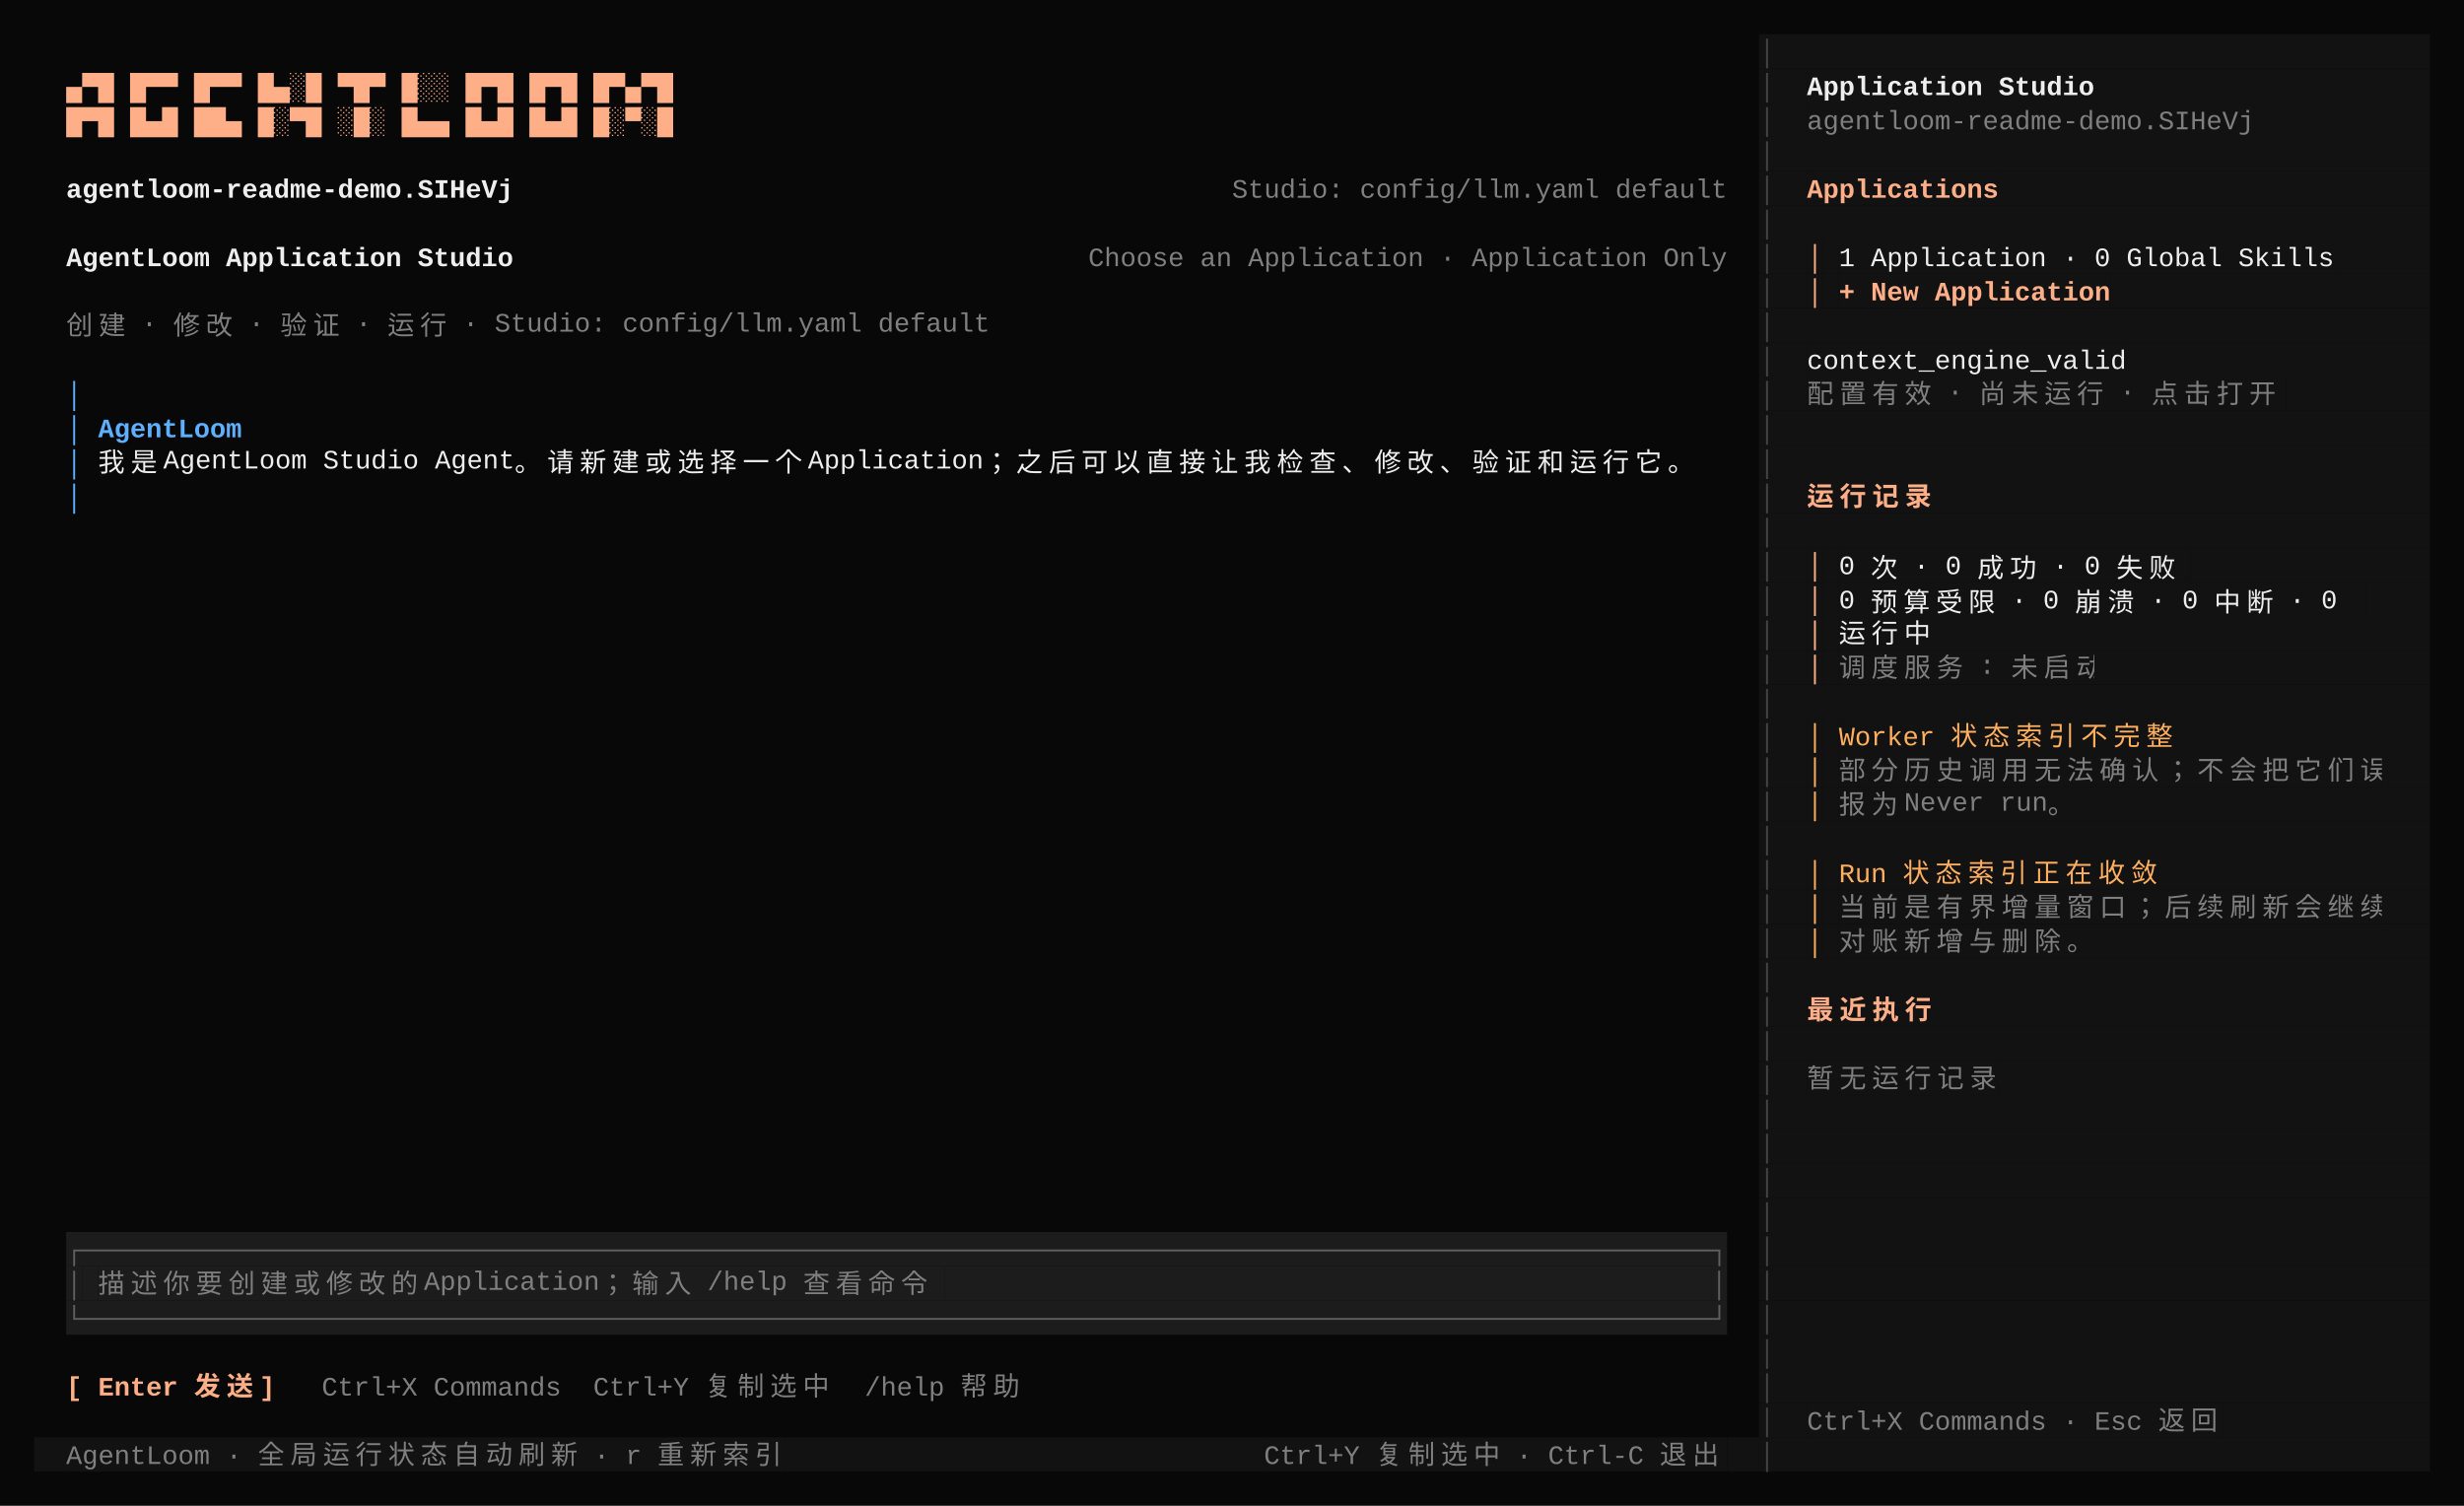
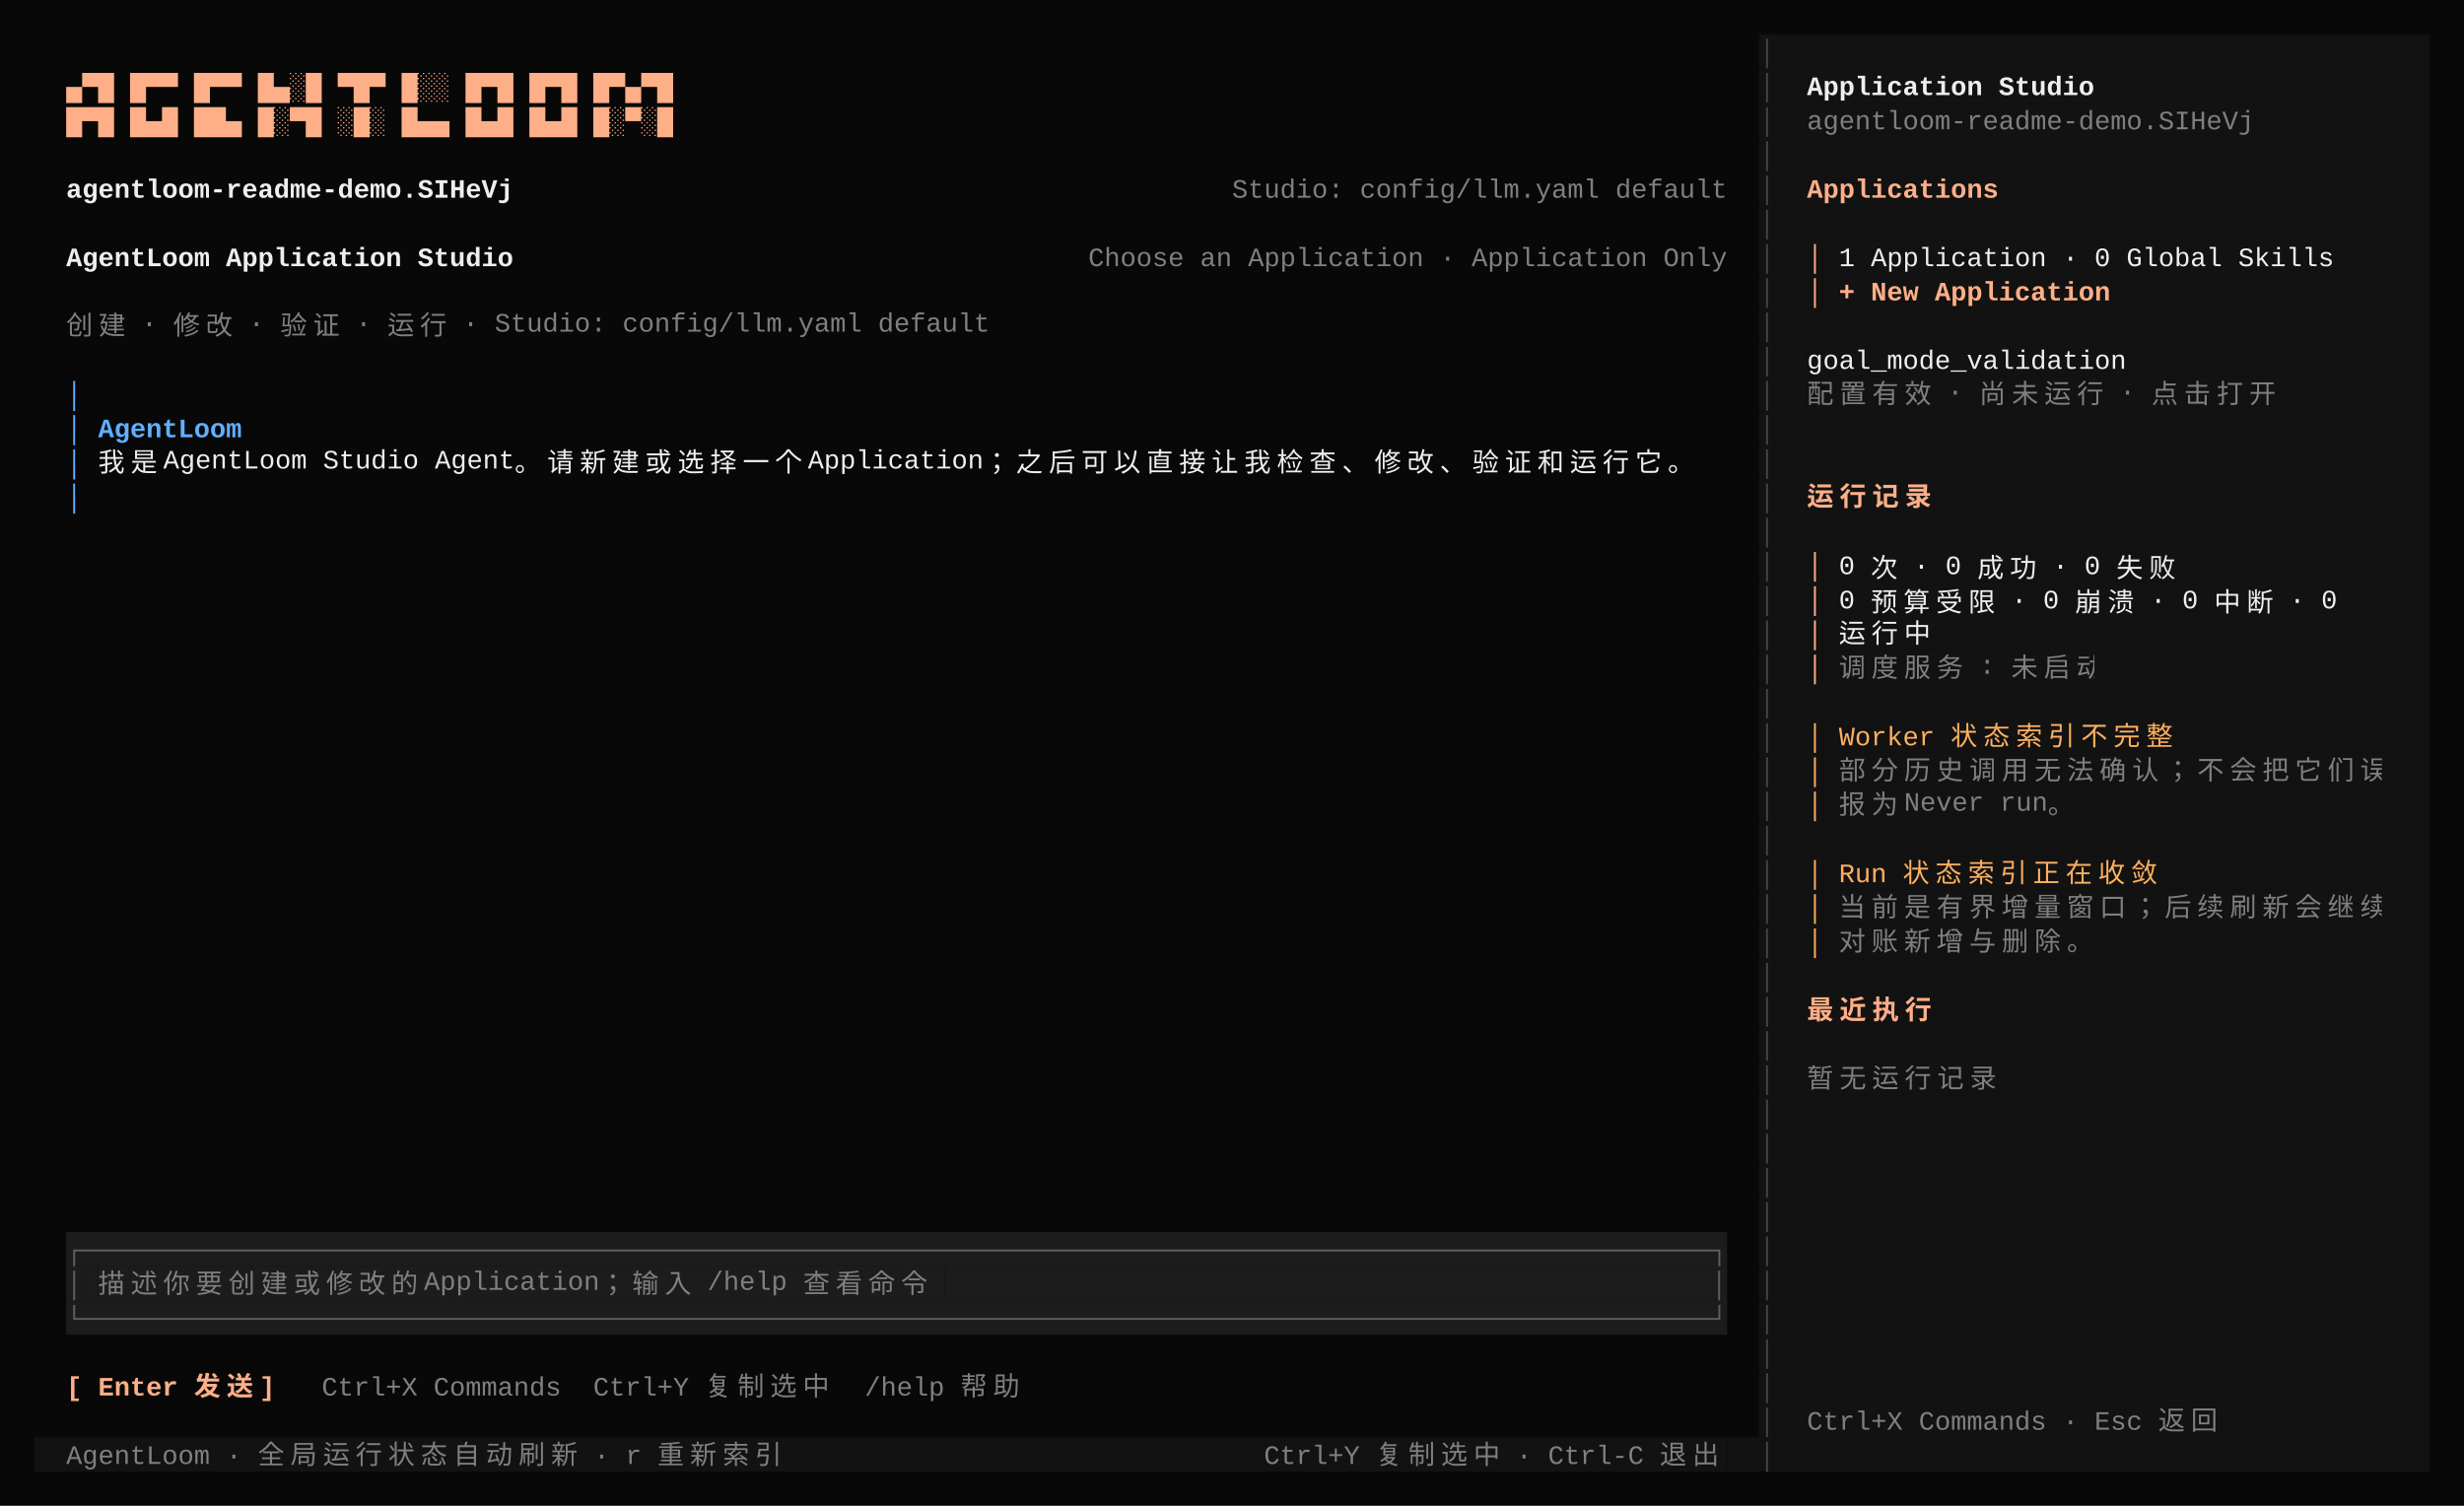
<svg xmlns="http://www.w3.org/2000/svg" width="1296" height="792" viewBox="0 0 1296 792" role="img" aria-labelledby="title desc">
  <rect width="100%" height="100%" fill="#080808" />
  <style>text{font-family:Menlo,Monaco,Consolas,"Liberation Mono",monospace;font-size:14px;font-variant-ligatures:none}</style>
  <rect x="925.2" y="18.0" width="8.4" height="18" fill="#121212" />
  <text x="925.2" y="32.0" fill="#444444" font-weight="400">│</text>
  <rect x="933.6" y="18.0" width="344.4" height="18" fill="#121212" />
  <text x="34.8" y="50.0" fill="#ffaf87" font-weight="400">▄▀█ █▀▀ █▀▀ █▄░█ ▀█▀ █░░ █▀█ █▀█ █▀▄▀█</text>
  <rect x="925.2" y="36.0" width="8.4" height="18" fill="#121212" />
  <text x="925.2" y="50.0" fill="#444444" font-weight="400">│</text>
  <rect x="933.6" y="36.0" width="16.8" height="18" fill="#121212" />
  <rect x="950.4" y="36.0" width="151.2" height="18" fill="#121212" />
  <text x="950.4" y="50.0" fill="#eeeeee" font-weight="700">Application Studio</text>
  <rect x="1101.6" y="36.0" width="176.4" height="18" fill="#121212" />
  <text x="34.8" y="68.0" fill="#ffaf87" font-weight="400">█▀█ █▄█ ██▄ █░▀█ ░█░ █▄▄ █▄█ █▄█ █░▀░█</text>
  <rect x="925.2" y="54.0" width="8.4" height="18" fill="#121212" />
  <text x="925.2" y="68.0" fill="#444444" font-weight="400">│</text>
  <rect x="933.6" y="54.0" width="16.8" height="18" fill="#121212" />
  <rect x="950.4" y="54.0" width="235.2" height="18" fill="#121212" />
  <text x="950.4" y="68.0" fill="#7f7f7f" font-weight="400">agentloom-readme-demo.SIHeVj</text>
  <rect x="1185.6" y="54.0" width="92.4" height="18" fill="#121212" />
  <rect x="925.2" y="72.0" width="8.4" height="18" fill="#121212" />
  <text x="925.2" y="86.0" fill="#444444" font-weight="400">│</text>
  <rect x="933.6" y="72.0" width="344.4" height="18" fill="#121212" />
  <text x="34.8" y="104.0" fill="#eeeeee" font-weight="700">agentloom-readme-demo.SIHeVj</text>
  <text x="648.0" y="104.0" fill="#7f7f7f" font-weight="400">Studio: config/llm.yaml default</text>
  <rect x="925.2" y="90.0" width="8.4" height="18" fill="#121212" />
  <text x="925.2" y="104.0" fill="#444444" font-weight="400">│</text>
  <rect x="933.6" y="90.0" width="16.8" height="18" fill="#121212" />
  <rect x="950.4" y="90.0" width="100.8" height="18" fill="#121212" />
  <text x="950.4" y="104.0" fill="#ffaf87" font-weight="700">Applications</text>
  <rect x="1051.2" y="90.0" width="226.8" height="18" fill="#121212" />
  <rect x="925.2" y="108.0" width="8.4" height="18" fill="#121212" />
  <text x="925.2" y="122.0" fill="#444444" font-weight="400">│</text>
  <rect x="933.6" y="108.0" width="344.4" height="18" fill="#121212" />
  <text x="34.8" y="140.0" fill="#eeeeee" font-weight="700">AgentLoom Application Studio</text>
  <text x="572.4" y="140.0" fill="#7f7f7f" font-weight="400">Choose an Application · Application Only</text>
  <rect x="925.2" y="126.0" width="8.4" height="18" fill="#121212" />
  <text x="925.2" y="140.0" fill="#444444" font-weight="400">│</text>
  <rect x="933.6" y="126.0" width="16.8" height="18" fill="#121212" />
  <rect x="950.4" y="126.0" width="8.4" height="18" fill="#121212" />
  <text x="950.4" y="140.0" fill="#ffaf87" font-weight="400">│</text>
  <rect x="958.8" y="126.0" width="8.4" height="18" fill="#121212" />
  <rect x="967.2" y="126.0" width="260.4" height="18" fill="#121212" />
  <text x="967.2" y="140.0" fill="#eeeeee" font-weight="400">1 Application · 0 Global Skills</text>
  <rect x="1227.6" y="126.0" width="50.4" height="18" fill="#121212" />
  <rect x="925.2" y="144.0" width="8.4" height="18" fill="#121212" />
  <text x="925.2" y="158.0" fill="#444444" font-weight="400">│</text>
  <rect x="933.6" y="144.0" width="16.8" height="18" fill="#121212" />
  <rect x="950.4" y="144.0" width="8.4" height="18" fill="#121212" />
  <text x="950.4" y="158.0" fill="#ffaf87" font-weight="400">│</text>
  <rect x="958.8" y="144.0" width="8.4" height="18" fill="#121212" />
  <rect x="967.2" y="144.0" width="142.8" height="18" fill="#121212" />
  <text x="967.2" y="158.0" fill="#ffaf87" font-weight="700">+ New Application</text>
  <rect x="1110.0" y="144.0" width="168.0" height="18" fill="#121212" />
  <text x="34.8" y="176.0" fill="#7f7f7f" font-weight="400">创 建  · 修 改  · 验 证  · 运 行   ·  Studio: config/llm.yaml default</text>
  <rect x="925.2" y="162.0" width="8.4" height="18" fill="#121212" />
  <text x="925.2" y="176.0" fill="#444444" font-weight="400">│</text>
  <rect x="933.6" y="162.0" width="344.4" height="18" fill="#121212" />
  <rect x="925.2" y="180.0" width="8.4" height="18" fill="#121212" />
  <text x="925.2" y="194.0" fill="#444444" font-weight="400">│</text>
  <rect x="933.6" y="180.0" width="16.8" height="18" fill="#121212" />
  <rect x="950.4" y="180.0" width="168.0" height="18" fill="#121212" />
-   <text x="950.4" y="194.0" fill="#eeeeee" font-weight="400">context_engine_validation</text>
+   <text x="950.4" y="194.0" fill="#eeeeee" font-weight="400">goal_mode_validation</text>
  <rect x="1118.4" y="180.0" width="159.6" height="18" fill="#121212" />
  <text x="34.8" y="212.0" fill="#5fafff" font-weight="400">│</text>
  <rect x="925.2" y="198.0" width="8.4" height="18" fill="#121212" />
  <text x="925.2" y="212.0" fill="#444444" font-weight="400">│</text>
  <rect x="933.6" y="198.0" width="16.8" height="18" fill="#121212" />
  <rect x="950.4" y="198.0" width="252.0" height="18" fill="#121212" />
  <text x="950.4" y="212.0" fill="#7f7f7f" font-weight="400">配 置 有 效  · 尚 未 运 行  · 点 击 打 开 </text>
  <rect x="1202.4" y="198.0" width="75.6" height="18" fill="#121212" />
  <text x="34.8" y="230.0" fill="#5fafff" font-weight="400">│</text>
  <text x="51.6" y="230.0" fill="#5fafff" font-weight="700">AgentLoom</text>
  <rect x="925.2" y="216.0" width="8.4" height="18" fill="#121212" />
  <text x="925.2" y="230.0" fill="#444444" font-weight="400">│</text>
  <rect x="933.6" y="216.0" width="344.4" height="18" fill="#121212" />
  <text x="34.8" y="248.0" fill="#5fafff" font-weight="400">│</text>
  <text x="51.6" y="248.0" fill="#eeeeee" font-weight="400">我 是  AgentLoom Studio Agent。 请 新 建 或 选 择 一 个  Application； 之 后 可 以 直 接 让 我 检 查 、 修 改 、 验 证 和 运 行 它 。 </text>
  <rect x="925.2" y="234.0" width="8.4" height="18" fill="#121212" />
  <text x="925.2" y="248.0" fill="#444444" font-weight="400">│</text>
  <rect x="933.6" y="234.0" width="344.4" height="18" fill="#121212" />
  <text x="34.8" y="266.0" fill="#5fafff" font-weight="400">│</text>
  <rect x="925.2" y="252.0" width="8.4" height="18" fill="#121212" />
  <text x="925.2" y="266.0" fill="#444444" font-weight="400">│</text>
  <rect x="933.6" y="252.0" width="16.8" height="18" fill="#121212" />
  <rect x="950.4" y="252.0" width="67.2" height="18" fill="#121212" />
  <text x="950.4" y="266.0" fill="#ffaf87" font-weight="700">运 行 记 录 </text>
  <rect x="1017.6" y="252.0" width="260.4" height="18" fill="#121212" />
  <rect x="925.2" y="270.0" width="8.4" height="18" fill="#121212" />
  <text x="925.2" y="284.0" fill="#444444" font-weight="400">│</text>
  <rect x="933.6" y="270.0" width="344.4" height="18" fill="#121212" />
  <rect x="925.2" y="288.0" width="8.4" height="18" fill="#121212" />
  <text x="925.2" y="302.0" fill="#444444" font-weight="400">│</text>
  <rect x="933.6" y="288.0" width="16.8" height="18" fill="#121212" />
  <rect x="950.4" y="288.0" width="8.4" height="18" fill="#121212" />
  <text x="950.4" y="302.0" fill="#ffaf87" font-weight="400">│</text>
  <rect x="958.8" y="288.0" width="8.4" height="18" fill="#121212" />
  <rect x="967.2" y="288.0" width="184.8" height="18" fill="#121212" />
  <text x="967.2" y="302.0" fill="#eeeeee" font-weight="400">0 次  · 0 成 功  · 0 失 败 </text>
  <rect x="1152.0" y="288.0" width="126.0" height="18" fill="#121212" />
  <rect x="925.2" y="306.0" width="8.4" height="18" fill="#121212" />
  <text x="925.2" y="320.0" fill="#444444" font-weight="400">│</text>
  <rect x="933.6" y="306.0" width="16.8" height="18" fill="#121212" />
  <rect x="950.4" y="306.0" width="8.4" height="18" fill="#121212" />
  <text x="950.4" y="320.0" fill="#ffaf87" font-weight="400">│</text>
  <rect x="958.8" y="306.0" width="8.4" height="18" fill="#121212" />
  <rect x="967.2" y="306.0" width="277.2" height="18" fill="#121212" />
  <text x="967.2" y="320.0" fill="#eeeeee" font-weight="400">0 预 算 受 限  · 0 崩 溃  · 0 中 断  · 0 </text>
  <rect x="1244.4" y="306.0" width="33.6" height="18" fill="#121212" />
  <rect x="925.2" y="324.0" width="8.4" height="18" fill="#121212" />
  <text x="925.2" y="338.0" fill="#444444" font-weight="400">│</text>
  <rect x="933.6" y="324.0" width="16.8" height="18" fill="#121212" />
  <rect x="950.4" y="324.0" width="8.4" height="18" fill="#121212" />
  <text x="950.4" y="338.0" fill="#ffaf87" font-weight="400">│</text>
  <rect x="958.8" y="324.0" width="8.4" height="18" fill="#121212" />
  <rect x="967.2" y="324.0" width="50.4" height="18" fill="#121212" />
  <text x="967.2" y="338.0" fill="#eeeeee" font-weight="400">运 行 中 </text>
  <rect x="1017.6" y="324.0" width="260.4" height="18" fill="#121212" />
  <rect x="925.2" y="342.0" width="8.4" height="18" fill="#121212" />
  <text x="925.2" y="356.0" fill="#444444" font-weight="400">│</text>
  <rect x="933.6" y="342.0" width="16.8" height="18" fill="#121212" />
  <rect x="950.4" y="342.0" width="8.4" height="18" fill="#121212" />
  <text x="950.4" y="356.0" fill="#ffaf87" font-weight="400">│</text>
  <rect x="958.8" y="342.0" width="8.4" height="18" fill="#121212" />
  <rect x="967.2" y="342.0" width="134.4" height="18" fill="#121212" />
  <text x="967.2" y="356.0" fill="#7f7f7f" font-weight="400">调 度 服 务 : 未 启 动 </text>
  <rect x="1101.6" y="342.0" width="176.4" height="18" fill="#121212" />
  <rect x="925.2" y="360.0" width="8.4" height="18" fill="#121212" />
  <text x="925.2" y="374.0" fill="#444444" font-weight="400">│</text>
  <rect x="933.6" y="360.0" width="344.4" height="18" fill="#121212" />
  <rect x="925.2" y="378.0" width="8.4" height="18" fill="#121212" />
  <text x="925.2" y="392.0" fill="#444444" font-weight="400">│</text>
  <rect x="933.6" y="378.0" width="16.8" height="18" fill="#121212" />
  <rect x="950.4" y="378.0" width="8.4" height="18" fill="#121212" />
  <text x="950.4" y="392.0" fill="#ffaf5f" font-weight="400">│</text>
  <rect x="958.8" y="378.0" width="8.4" height="18" fill="#121212" />
  <rect x="967.2" y="378.0" width="176.4" height="18" fill="#121212" />
  <text x="967.2" y="392.0" fill="#ffaf5f" font-weight="400">Worker 状 态 索 引 不 完 整 </text>
  <rect x="1143.6" y="378.0" width="134.4" height="18" fill="#121212" />
  <rect x="925.2" y="396.0" width="8.4" height="18" fill="#121212" />
  <text x="925.2" y="410.0" fill="#444444" font-weight="400">│</text>
  <rect x="933.6" y="396.0" width="16.8" height="18" fill="#121212" />
  <rect x="950.4" y="396.0" width="8.4" height="18" fill="#121212" />
  <text x="950.4" y="410.0" fill="#ffaf5f" font-weight="400">│</text>
  <rect x="958.8" y="396.0" width="8.4" height="18" fill="#121212" />
  <rect x="967.2" y="396.0" width="285.6" height="18" fill="#121212" />
  <text x="967.2" y="410.0" fill="#7f7f7f" font-weight="400">部 分 历 史 调 用 无 法 确 认 ； 不 会 把 它 们 误 </text>
  <rect x="1252.8" y="396.0" width="25.2" height="18" fill="#121212" />
  <rect x="925.2" y="414.0" width="8.4" height="18" fill="#121212" />
  <text x="925.2" y="428.0" fill="#444444" font-weight="400">│</text>
  <rect x="933.6" y="414.0" width="16.8" height="18" fill="#121212" />
  <rect x="950.4" y="414.0" width="8.4" height="18" fill="#121212" />
  <text x="950.4" y="428.0" fill="#ffaf5f" font-weight="400">│</text>
  <rect x="958.8" y="414.0" width="8.4" height="18" fill="#121212" />
  <rect x="967.2" y="414.0" width="134.4" height="18" fill="#121212" />
  <text x="967.2" y="428.0" fill="#7f7f7f" font-weight="400">报 为  Never run。 </text>
  <rect x="1101.6" y="414.0" width="176.4" height="18" fill="#121212" />
  <rect x="925.2" y="432.0" width="8.4" height="18" fill="#121212" />
  <text x="925.2" y="446.0" fill="#444444" font-weight="400">│</text>
  <rect x="933.6" y="432.0" width="344.4" height="18" fill="#121212" />
  <rect x="925.2" y="450.0" width="8.4" height="18" fill="#121212" />
  <text x="925.2" y="464.0" fill="#444444" font-weight="400">│</text>
  <rect x="933.6" y="450.0" width="16.8" height="18" fill="#121212" />
  <rect x="950.4" y="450.0" width="8.4" height="18" fill="#121212" />
  <text x="950.4" y="464.0" fill="#ffaf5f" font-weight="400">│</text>
  <rect x="958.8" y="450.0" width="8.4" height="18" fill="#121212" />
  <rect x="967.2" y="450.0" width="168.0" height="18" fill="#121212" />
  <text x="967.2" y="464.0" fill="#ffaf5f" font-weight="400">Run 状 态 索 引 正 在 收 敛 </text>
  <rect x="1135.2" y="450.0" width="142.8" height="18" fill="#121212" />
  <rect x="925.2" y="468.0" width="8.4" height="18" fill="#121212" />
  <text x="925.2" y="482.0" fill="#444444" font-weight="400">│</text>
  <rect x="933.6" y="468.0" width="16.8" height="18" fill="#121212" />
  <rect x="950.4" y="468.0" width="8.4" height="18" fill="#121212" />
  <text x="950.4" y="482.0" fill="#ffaf5f" font-weight="400">│</text>
  <rect x="958.8" y="468.0" width="8.4" height="18" fill="#121212" />
  <rect x="967.2" y="468.0" width="285.6" height="18" fill="#121212" />
  <text x="967.2" y="482.0" fill="#7f7f7f" font-weight="400">当 前 是 有 界 增 量 窗 口 ； 后 续 刷 新 会 继 续 </text>
  <rect x="1252.8" y="468.0" width="25.2" height="18" fill="#121212" />
  <rect x="925.2" y="486.0" width="8.4" height="18" fill="#121212" />
  <text x="925.2" y="500.0" fill="#444444" font-weight="400">│</text>
  <rect x="933.6" y="486.0" width="16.8" height="18" fill="#121212" />
  <rect x="950.4" y="486.0" width="8.4" height="18" fill="#121212" />
  <text x="950.4" y="500.0" fill="#ffaf5f" font-weight="400">│</text>
  <rect x="958.8" y="486.0" width="8.4" height="18" fill="#121212" />
  <rect x="967.2" y="486.0" width="134.4" height="18" fill="#121212" />
  <text x="967.2" y="500.0" fill="#7f7f7f" font-weight="400">对 账 新 增 与 删 除 。 </text>
  <rect x="1101.6" y="486.0" width="176.4" height="18" fill="#121212" />
  <rect x="925.2" y="504.0" width="8.4" height="18" fill="#121212" />
  <text x="925.2" y="518.0" fill="#444444" font-weight="400">│</text>
  <rect x="933.6" y="504.0" width="344.4" height="18" fill="#121212" />
  <rect x="925.2" y="522.0" width="8.4" height="18" fill="#121212" />
  <text x="925.2" y="536.0" fill="#444444" font-weight="400">│</text>
  <rect x="933.6" y="522.0" width="16.8" height="18" fill="#121212" />
  <rect x="950.4" y="522.0" width="67.2" height="18" fill="#121212" />
  <text x="950.4" y="536.0" fill="#ffaf87" font-weight="700">最 近 执 行 </text>
  <rect x="1017.6" y="522.0" width="260.4" height="18" fill="#121212" />
  <rect x="925.2" y="540.0" width="8.4" height="18" fill="#121212" />
  <text x="925.2" y="554.0" fill="#444444" font-weight="400">│</text>
  <rect x="933.6" y="540.0" width="344.4" height="18" fill="#121212" />
  <rect x="925.2" y="558.0" width="8.4" height="18" fill="#121212" />
  <text x="925.2" y="572.0" fill="#444444" font-weight="400">│</text>
  <rect x="933.6" y="558.0" width="16.8" height="18" fill="#121212" />
  <rect x="950.4" y="558.0" width="100.8" height="18" fill="#121212" />
  <text x="950.4" y="572.0" fill="#7f7f7f" font-weight="400">暂 无 运 行 记 录 </text>
  <rect x="1051.2" y="558.0" width="226.8" height="18" fill="#121212" />
  <rect x="925.2" y="576.0" width="8.4" height="18" fill="#121212" />
  <text x="925.2" y="590.0" fill="#444444" font-weight="400">│</text>
  <rect x="933.6" y="576.0" width="344.4" height="18" fill="#121212" />
  <rect x="925.2" y="594.0" width="8.4" height="18" fill="#121212" />
  <text x="925.2" y="608.0" fill="#444444" font-weight="400">│</text>
  <rect x="933.6" y="594.0" width="344.4" height="18" fill="#121212" />
  <rect x="925.2" y="612.0" width="8.4" height="18" fill="#121212" />
  <text x="925.2" y="626.0" fill="#444444" font-weight="400">│</text>
  <rect x="933.6" y="612.0" width="344.4" height="18" fill="#121212" />
  <rect x="925.2" y="630.0" width="8.4" height="18" fill="#121212" />
  <text x="925.2" y="644.0" fill="#444444" font-weight="400">│</text>
  <rect x="933.6" y="630.0" width="344.4" height="18" fill="#121212" />
  <rect x="34.8" y="648.0" width="873.6" height="18" fill="#1c1c1c" />
  <text x="34.8" y="662.0" fill="#5f5f5f" font-weight="400">┌──────────────────────────────────────────────────────────────────────────────────────────────────────┐</text>
  <rect x="925.2" y="648.0" width="8.4" height="18" fill="#121212" />
  <text x="925.2" y="662.0" fill="#444444" font-weight="400">│</text>
  <rect x="933.6" y="648.0" width="344.4" height="18" fill="#121212" />
  <rect x="34.8" y="666.0" width="8.4" height="18" fill="#1c1c1c" />
  <text x="34.8" y="680.0" fill="#5f5f5f" font-weight="400">│</text>
  <rect x="43.2" y="666.0" width="8.4" height="18" fill="#1c1c1c" />
  <rect x="51.6" y="666.0" width="445.2" height="18" fill="#1c1c1c" />
  <text x="51.6" y="680.0" fill="#7f7f7f" font-weight="400">描 述 你 要 创 建 或 修 改 的  Application； 输 入  /help 查 看 命 令 </text>
  <rect x="496.8" y="666.0" width="403.2" height="18" fill="#1c1c1c" />
  <rect x="900.0" y="666.0" width="8.4" height="18" fill="#1c1c1c" />
  <text x="900.0" y="680.0" fill="#5f5f5f" font-weight="400">│</text>
  <rect x="925.2" y="666.0" width="8.4" height="18" fill="#121212" />
  <text x="925.2" y="680.0" fill="#444444" font-weight="400">│</text>
  <rect x="933.6" y="666.0" width="344.4" height="18" fill="#121212" />
  <rect x="34.8" y="684.0" width="873.6" height="18" fill="#1c1c1c" />
  <text x="34.8" y="698.0" fill="#5f5f5f" font-weight="400">└──────────────────────────────────────────────────────────────────────────────────────────────────────┘</text>
  <rect x="925.2" y="684.0" width="8.4" height="18" fill="#121212" />
  <text x="925.2" y="698.0" fill="#444444" font-weight="400">│</text>
  <rect x="933.6" y="684.0" width="344.4" height="18" fill="#121212" />
  <rect x="925.2" y="702.0" width="8.4" height="18" fill="#121212" />
  <text x="925.2" y="716.0" fill="#444444" font-weight="400">│</text>
  <rect x="933.6" y="702.0" width="344.4" height="18" fill="#121212" />
  <text x="34.8" y="734.0" fill="#ffaf87" font-weight="700">[ Enter 发 送  ]</text>
  <text x="169.2" y="734.0" fill="#7f7f7f" font-weight="400">Ctrl+X Commands</text>
  <text x="312.0" y="734.0" fill="#7f7f7f" font-weight="400">Ctrl+Y 复 制 选 中 </text>
  <text x="454.8" y="734.0" fill="#7f7f7f" font-weight="400">/help 帮 助 </text>
  <rect x="925.2" y="720.0" width="8.4" height="18" fill="#121212" />
  <text x="925.2" y="734.0" fill="#444444" font-weight="400">│</text>
  <rect x="933.6" y="720.0" width="344.4" height="18" fill="#121212" />
  <rect x="925.2" y="738.0" width="8.4" height="18" fill="#121212" />
  <text x="925.2" y="752.0" fill="#444444" font-weight="400">│</text>
  <rect x="933.6" y="738.0" width="16.8" height="18" fill="#121212" />
  <rect x="950.4" y="738.0" width="218.4" height="18" fill="#121212" />
  <text x="950.4" y="752.0" fill="#7f7f7f" font-weight="400">Ctrl+X Commands · Esc 返 回 </text>
  <rect x="1168.8" y="738.0" width="109.2" height="18" fill="#121212" />
  <rect x="18.0" y="756.0" width="16.8" height="18" fill="#121212" />
  <rect x="34.8" y="756.0" width="378.0" height="18" fill="#121212" />
  <text x="34.8" y="770.0" fill="#7f7f7f" font-weight="400">AgentLoom · 全 局 运 行 状 态 自 动 刷 新  · r 重 新 索 引 </text>
  <rect x="412.8" y="756.0" width="252.0" height="18" fill="#121212" />
  <rect x="664.8" y="756.0" width="243.6" height="18" fill="#121212" />
  <text x="664.8" y="770.0" fill="#7f7f7f" font-weight="400">Ctrl+Y 复 制 选 中  · Ctrl-C 退 出 </text>
  <rect x="908.4" y="756.0" width="16.8" height="18" fill="#121212" />
  <rect x="925.2" y="756.0" width="8.4" height="18" fill="#121212" />
  <text x="925.2" y="770.0" fill="#444444" font-weight="400">│</text>
  <rect x="933.6" y="756.0" width="344.4" height="18" fill="#121212" />
</svg>
